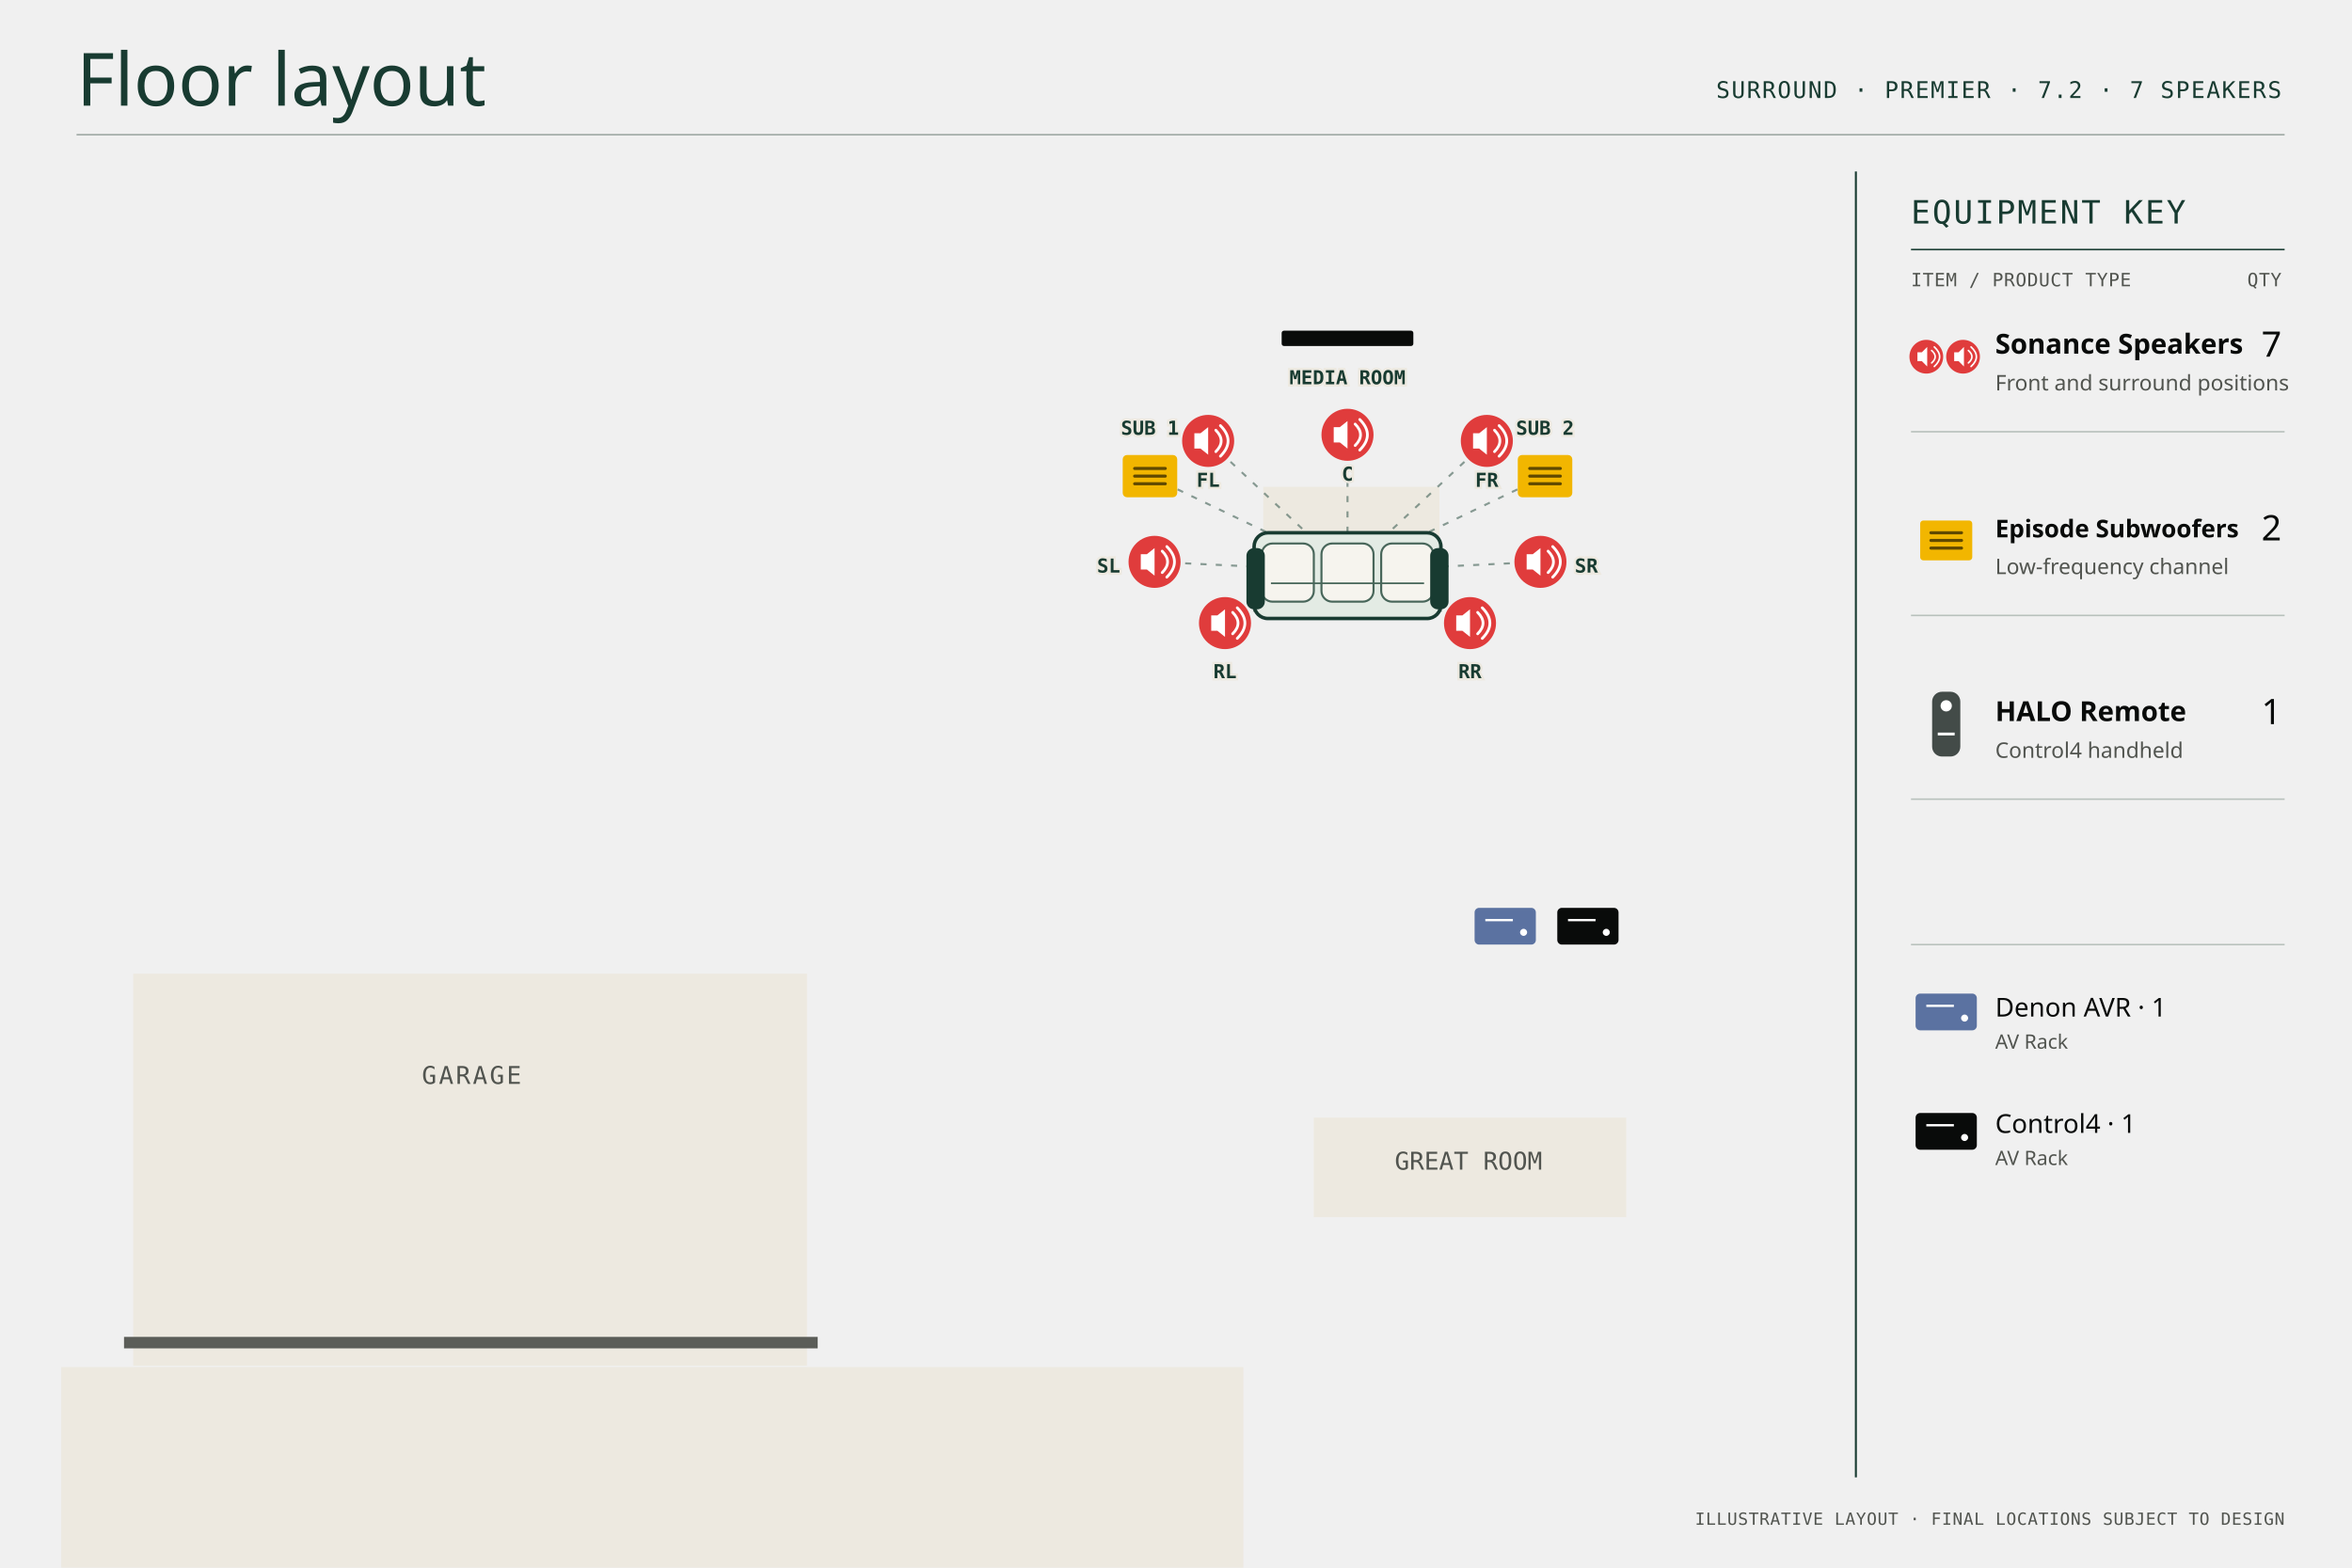
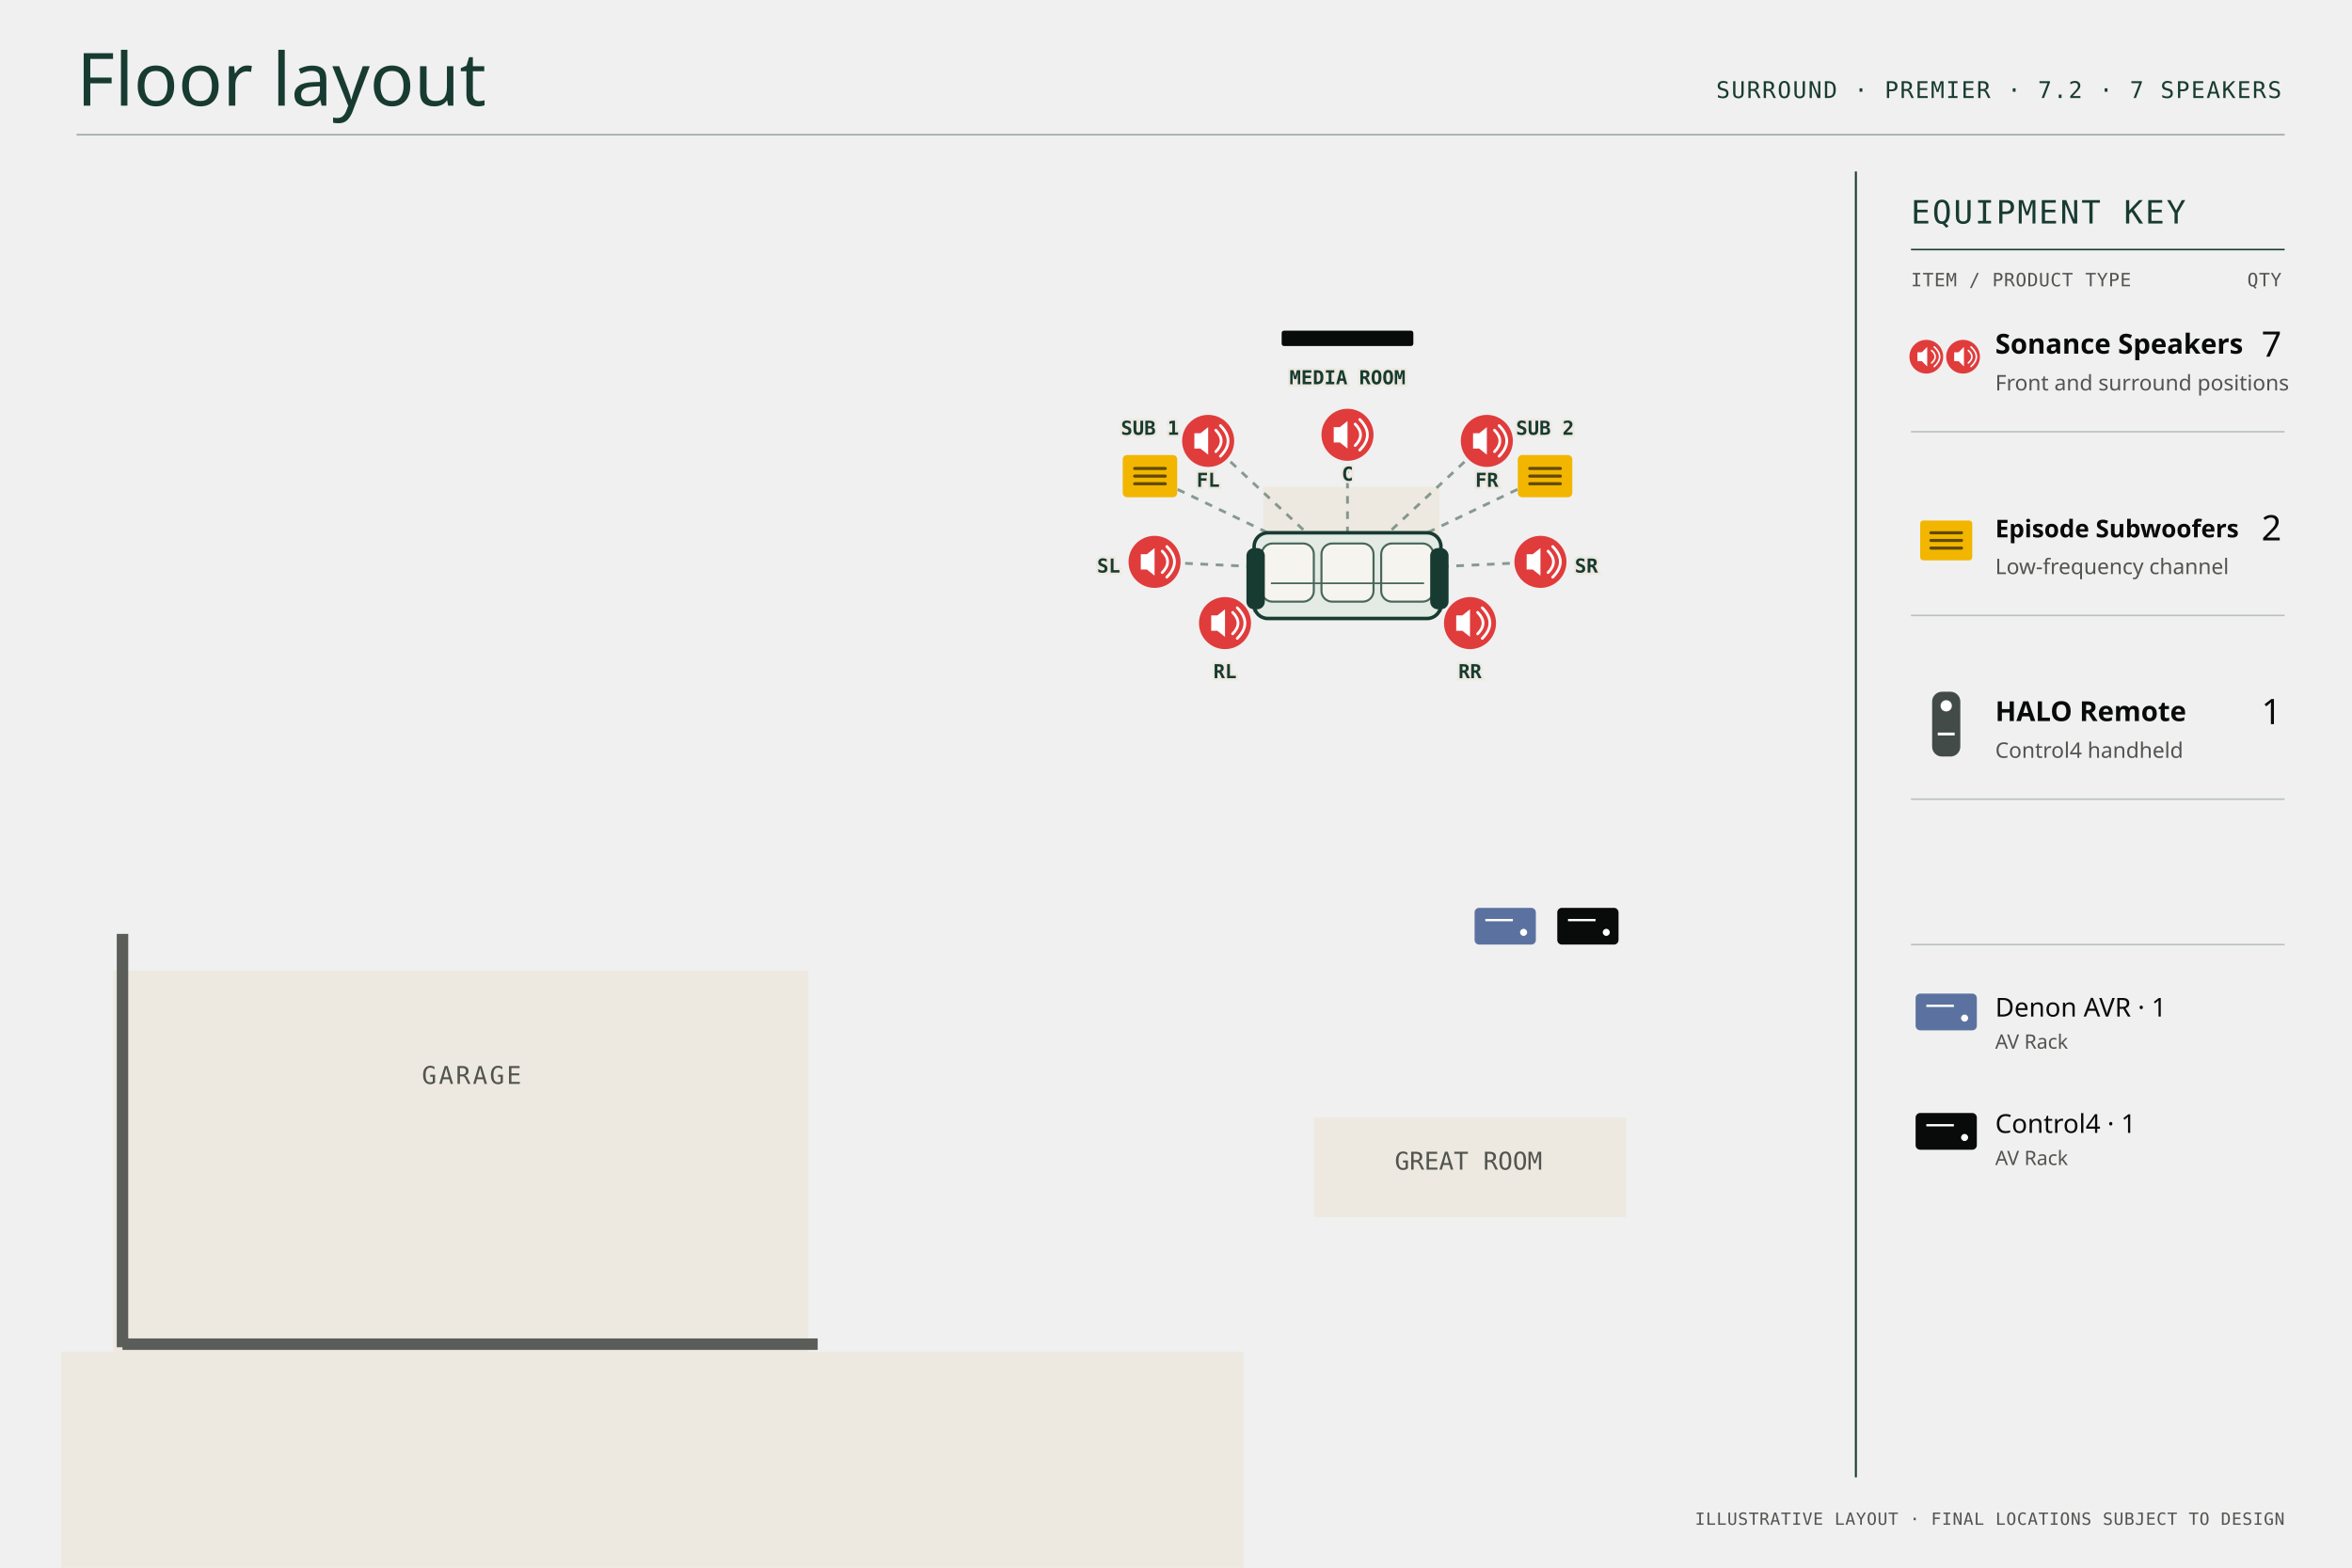
<svg xmlns="http://www.w3.org/2000/svg" viewBox="0 0 1536 1024" width="1536" height="1024" role="img" aria-label="Surround Premier floor layout and equipment key">
  <text x="50" y="69" fill="#183B31" font-family="Schibsted Grotesk,sans-serif" font-size="48">Floor layout</text>
  <text x="1490" y="64" fill="#183B31" font-family="IBM Plex Mono,monospace" font-size="15" letter-spacing=".065em" text-anchor="end">SURROUND · PREMIER · 7.2 · 7 SPEAKERS</text>
  <line x1="50" y1="88" x2="1492" y2="88" stroke="#9DA7A3" stroke-width="1" />
  <g data-pradera-architectural-cleanup="garage" aria-label="Open garage architectural reference">
-     <rect x="87" y="636" width="440" height="256" fill="#EDE9E0" />
-     <rect x="40" y="893" width="772" height="131" fill="#EDE9E0" />
-     <line x1="81" y1="877" x2="534" y2="877" stroke="#5B5D58" stroke-width="7.5" />
+     <rect x="74" y="634" width="454" height="257" fill="#EDE9E0" />
+     <rect x="40" y="883" width="772" height="141" fill="#EDE9E0" />
+     <line x1="80" y1="610" x2="80" y2="880" stroke="#5B5D58" stroke-width="7.5" />
+     <line x1="80" y1="878" x2="534" y2="878" stroke="#5B5D58" stroke-width="7.5" />
    <text x="308" y="708" fill="#51544F" text-anchor="middle" font-family="IBM Plex Mono,monospace" font-size="16" font-weight="500" letter-spacing=".09em">GARAGE</text>
  </g>
  <g data-surround-large-room="true">
    <rect x="825" y="318" width="115" height="34" fill="#EDE9E0" />
    <rect x="858" y="730" width="204" height="65" fill="#EDE9E0" />
    <text x="959" y="764" fill="#51544F" text-anchor="middle" font-family="IBM Plex Mono,monospace" font-size="16" font-weight="500">GREAT ROOM</text>
    <rect x="837" y="216" width="86" height="10" rx="1.5" fill="#090B0A" />
    <text x="880" y="251" font-family="IBM Plex Mono,monospace" font-size="12.6" font-weight="600" fill="#183B31" stroke="#EDE9E0" stroke-width="3" paint-order="stroke" text-anchor="middle">MEDIA ROOM</text>
-     <g stroke="#557267" stroke-width="1.35" stroke-dasharray="4 6" stroke-opacity=".68" fill="none" aria-hidden="true">
+     <g stroke="#557267" stroke-width="1.85" stroke-dasharray="5 5" stroke-opacity=".68" fill="none" aria-hidden="true">
      <line x1="789" y1="288" x2="880" y2="373" />
      <line x1="880" y1="284" x2="880" y2="373" />
      <line x1="971" y1="288" x2="880" y2="373" />
      <line x1="754" y1="367" x2="880" y2="373" />
      <line x1="1006" y1="367" x2="880" y2="373" />
      <line x1="800" y1="407" x2="880" y2="373" />
      <line x1="960" y1="407" x2="880" y2="373" />
      <line x1="751" y1="311" x2="880" y2="373" />
      <line x1="1009" y1="311" x2="880" y2="373" />
    </g>
    <g transform="translate(789,288)" data-active="true">
      <circle r="17" fill="#E03C3C" />
      <path d="M-9 -5h4l5 -4v18l-5 -4h-4z" fill="#FFF" />
      <path d="M5 -7q7 7 0 14M8 -10q10 10 0 20" stroke="#FFF" fill="none" stroke-width="1.8" stroke-linecap="round" />
    </g>
    <g transform="translate(880,284)" data-active="true">
      <circle r="17" fill="#E03C3C" />
      <path d="M-9 -5h4l5 -4v18l-5 -4h-4z" fill="#FFF" />
      <path d="M5 -7q7 7 0 14M8 -10q10 10 0 20" stroke="#FFF" fill="none" stroke-width="1.8" stroke-linecap="round" />
    </g>
    <g transform="translate(971,288)" data-active="true">
      <circle r="17" fill="#E03C3C" />
      <path d="M-9 -5h4l5 -4v18l-5 -4h-4z" fill="#FFF" />
      <path d="M5 -7q7 7 0 14M8 -10q10 10 0 20" stroke="#FFF" fill="none" stroke-width="1.8" stroke-linecap="round" />
    </g>
    <g transform="translate(754,367)" data-active="true">
      <circle r="17" fill="#E03C3C" />
      <path d="M-9 -5h4l5 -4v18l-5 -4h-4z" fill="#FFF" />
      <path d="M5 -7q7 7 0 14M8 -10q10 10 0 20" stroke="#FFF" fill="none" stroke-width="1.8" stroke-linecap="round" />
    </g>
    <g transform="translate(1006,367)" data-active="true">
      <circle r="17" fill="#E03C3C" />
      <path d="M-9 -5h4l5 -4v18l-5 -4h-4z" fill="#FFF" />
      <path d="M5 -7q7 7 0 14M8 -10q10 10 0 20" stroke="#FFF" fill="none" stroke-width="1.8" stroke-linecap="round" />
    </g>
    <g transform="translate(800,407)" data-active="true">
      <circle r="17" fill="#E03C3C" />
      <path d="M-9 -5h4l5 -4v18l-5 -4h-4z" fill="#FFF" />
      <path d="M5 -7q7 7 0 14M8 -10q10 10 0 20" stroke="#FFF" fill="none" stroke-width="1.8" stroke-linecap="round" />
    </g>
    <g transform="translate(960,407)" data-active="true">
      <circle r="17" fill="#E03C3C" />
      <path d="M-9 -5h4l5 -4v18l-5 -4h-4z" fill="#FFF" />
      <path d="M5 -7q7 7 0 14M8 -10q10 10 0 20" stroke="#FFF" fill="none" stroke-width="1.8" stroke-linecap="round" />
    </g>
    <g transform="translate(751,311)" data-sub-active="true">
      <rect x="-17" y="-13" width="34" height="26" rx="2" fill="#F2B600" stroke="#F2B600" stroke-width="1.6" />
      <path d="M-10 -5H10M-10 0H10M-10 5H10" stroke="#604900" stroke-width="2" stroke-linecap="round" />
    </g>
    <g transform="translate(1009,311)" data-sub-active="true">
      <rect x="-17" y="-13" width="34" height="26" rx="2" fill="#F2B600" stroke="#F2B600" stroke-width="1.6" />
      <path d="M-10 -5H10M-10 0H10M-10 5H10" stroke="#604900" stroke-width="2" stroke-linecap="round" />
    </g>
    <text x="789" y="318" font-family="IBM Plex Mono,monospace" font-size="12.6" font-weight="600" fill="#183B31" stroke="#EDE9E0" stroke-width="3" paint-order="stroke" text-anchor="middle">FL</text>
    <text x="880" y="314" font-family="IBM Plex Mono,monospace" font-size="12.6" font-weight="600" fill="#183B31" stroke="#EDE9E0" stroke-width="3" paint-order="stroke" text-anchor="middle">C</text>
    <text x="971" y="318" font-family="IBM Plex Mono,monospace" font-size="12.6" font-weight="600" fill="#183B31" stroke="#EDE9E0" stroke-width="3" paint-order="stroke" text-anchor="middle">FR</text>
    <text x="724" y="374" font-family="IBM Plex Mono,monospace" font-size="12.6" font-weight="600" fill="#183B31" stroke="#EDE9E0" stroke-width="3" paint-order="stroke" text-anchor="middle">SL</text>
    <text x="1036" y="374" font-family="IBM Plex Mono,monospace" font-size="12.6" font-weight="600" fill="#183B31" stroke="#EDE9E0" stroke-width="3" paint-order="stroke" text-anchor="middle">SR</text>
    <text x="800" y="443" font-family="IBM Plex Mono,monospace" font-size="12.6" font-weight="600" fill="#183B31" stroke="#EDE9E0" stroke-width="3" paint-order="stroke" text-anchor="middle">RL</text>
    <text x="960" y="443" font-family="IBM Plex Mono,monospace" font-size="12.6" font-weight="600" fill="#183B31" stroke="#EDE9E0" stroke-width="3" paint-order="stroke" text-anchor="middle">RR</text>
    <text x="751" y="284" font-family="IBM Plex Mono,monospace" font-size="12.6" font-weight="600" fill="#183B31" stroke="#EDE9E0" stroke-width="3" paint-order="stroke" text-anchor="middle">SUB 1</text>
    <text x="1009" y="284" font-family="IBM Plex Mono,monospace" font-size="12.6" font-weight="600" fill="#183B31" stroke="#EDE9E0" stroke-width="3" paint-order="stroke" text-anchor="middle">SUB 2</text>
    <g data-listening-position="880,373" aria-label="Centered three-seat theater sofa" transform="translate(880,373)">
      <rect x="-61" y="-25" width="122" height="56" rx="9" fill="#E3EBE4" stroke="#183B31" stroke-width="2.3" />
      <rect x="-56" y="-18" width="34" height="38" rx="7" fill="#F6F4EE" stroke="#48665A" stroke-width="1.35" />
      <rect x="-17" y="-18" width="34" height="38" rx="7" fill="#F6F4EE" stroke="#48665A" stroke-width="1.35" />
      <rect x="22" y="-18" width="34" height="38" rx="7" fill="#F6F4EE" stroke="#48665A" stroke-width="1.35" />
      <rect x="-66" y="-15" width="12" height="40" rx="5" fill="#183B31" />
      <rect x="54" y="-15" width="12" height="40" rx="5" fill="#183B31" />
      <path d="M-50 8H50" stroke="#48665A" stroke-width="1.1" />
    </g>
  </g>
  <g transform="translate(983,605)" aria-label="receiver in mechanical room">
    <rect x="-20" y="-12" width="40" height="24" rx="3" fill="#5B72A1" />
    <path d="M-13 -4H5" stroke="#FFF" stroke-width="1.5" />
    <circle cx="12" cy="4" r="2.3" fill="#FFF" />
  </g>
  <g transform="translate(1037,605)" aria-label="controller in mechanical room">
    <rect x="-20" y="-12" width="40" height="24" rx="3" fill="#090B0A" />
    <path d="M-13 -4H5" stroke="#FFF" stroke-width="1.5" />
    <circle cx="12" cy="4" r="2.3" fill="#FFF" />
  </g>
  <line x1="1212" y1="112" x2="1212" y2="965" stroke="#183B31" stroke-width="1.3" />
  <text x="1248" y="146" fill="#183B31" font-family="IBM Plex Mono,monospace" font-size="21" letter-spacing=".06em">EQUIPMENT KEY</text>
  <line x1="1248" y1="163" x2="1492" y2="163" stroke="#183B31" stroke-width="1" />
  <text x="1248" y="187" fill="#51544F" font-family="IBM Plex Mono,monospace" font-size="12" letter-spacing=".03em">ITEM / PRODUCT TYPE</text>
  <text x="1490" y="187" fill="#51544F" font-family="IBM Plex Mono,monospace" font-size="12" letter-spacing=".03em" text-anchor="end">QTY</text>
  <g transform="translate(1258,233) scale(.58)">
    <circle r="19" fill="#E03C3C" />
    <path d="M-10 -5h5l6 -6v22l-6 -6h-5z" fill="white" />
    <path d="M6 -7q8 7 0 14M9 -11q12 11 0 22" fill="none" stroke="white" stroke-width="1.8" stroke-linecap="round" />
  </g>
  <g transform="translate(1282,233) scale(.58)">
    <circle r="19" fill="#E03C3C" />
    <path d="M-10 -5h5l6 -6v22l-6 -6h-5z" fill="white" />
    <path d="M6 -7q8 7 0 14M9 -11q12 11 0 22" fill="none" stroke="white" stroke-width="1.8" stroke-linecap="round" />
  </g>
  <text x="1303" y="231" fill="#090B0A" font-family="Instrument Sans,sans-serif" font-size="18" font-weight="600">Sonance Speakers</text>
  <text x="1303" y="255" fill="#51544F" font-family="Instrument Sans,sans-serif" font-size="14">Front and surround positions</text>
  <text x="1490" y="233" fill="#090B0A" font-family="Instrument Sans,sans-serif" font-size="23" text-anchor="end">7</text>
  <line x1="1248" y1="282" x2="1492" y2="282" stroke="#B8C1BC" stroke-width="1" />
  <g transform="translate(1271,353)" aria-label="Episode subwoofer">
    <rect x="-17" y="-13" width="34" height="26" rx="2" fill="#F2B600" />
    <path d="M-10 -5H10M-10 0H10M-10 5H10" stroke="#604900" stroke-width="2" stroke-linecap="round" />
  </g>
  <text x="1303" y="351" fill="#090B0A" font-family="Instrument Sans,sans-serif" font-size="16" font-weight="600">Episode Subwoofers</text>
  <text x="1303" y="375" fill="#51544F" font-family="Instrument Sans,sans-serif" font-size="14">Low-frequency channel</text>
  <text x="1490" y="353" fill="#090B0A" font-family="Instrument Sans,sans-serif" font-size="23" text-anchor="end">2</text>
  <line x1="1248" y1="402" x2="1492" y2="402" stroke="#B8C1BC" stroke-width="1" />
  <g transform="translate(1271,473) scale(0.92)">
    <rect x="-10" y="-23" width="20" height="46" rx="7" fill="#434B48" />
    <circle cy="-13" r="4" fill="white" />
    <path d="M-6 7h12" stroke="white" stroke-width="2" />
  </g>
  <text x="1303" y="471" fill="#090B0A" font-family="Instrument Sans,sans-serif" font-size="18" font-weight="600">HALO Remote</text>
  <text x="1303" y="495" fill="#51544F" font-family="Instrument Sans,sans-serif" font-size="14">Control4 handheld</text>
  <text x="1490" y="473" fill="#090B0A" font-family="Instrument Sans,sans-serif" font-size="23" text-anchor="end">1</text>
  <line x1="1248" y1="522" x2="1492" y2="522" stroke="#B8C1BC" stroke-width="1" />
  <line x1="1248" y1="617" x2="1492" y2="617" stroke="#B8C1BC" />
  <g transform="translate(1271,661)" aria-label="receiver in mechanical room">
    <rect x="-20" y="-12" width="40" height="24" rx="3" fill="#5B72A1" />
    <path d="M-13 -4H5" stroke="#FFF" stroke-width="1.5" />
    <circle cx="12" cy="4" r="2.3" fill="#FFF" />
  </g>
  <text x="1303" y="664" fill="#090B0A" font-family="Instrument Sans,sans-serif" font-size="17">Denon AVR · 1</text>
  <text x="1303" y="685" fill="#51544F" font-family="Instrument Sans,sans-serif" font-size="13">AV Rack</text>
  <g transform="translate(1271,739)" aria-label="controller in mechanical room">
    <rect x="-20" y="-12" width="40" height="24" rx="3" fill="#090B0A" />
    <path d="M-13 -4H5" stroke="#FFF" stroke-width="1.5" />
    <circle cx="12" cy="4" r="2.3" fill="#FFF" />
  </g>
  <text x="1303" y="740" fill="#090B0A" font-family="Instrument Sans,sans-serif" font-size="17">Control4 · 1</text>
  <text x="1303" y="761" fill="#51544F" font-family="Instrument Sans,sans-serif" font-size="13">AV Rack</text>
  <text x="1492" y="996" fill="#51544F" font-family="IBM Plex Mono,monospace" font-size="11" letter-spacing=".035em" text-anchor="end">ILLUSTRATIVE LAYOUT · FINAL LOCATIONS SUBJECT TO DESIGN</text>
</svg>
